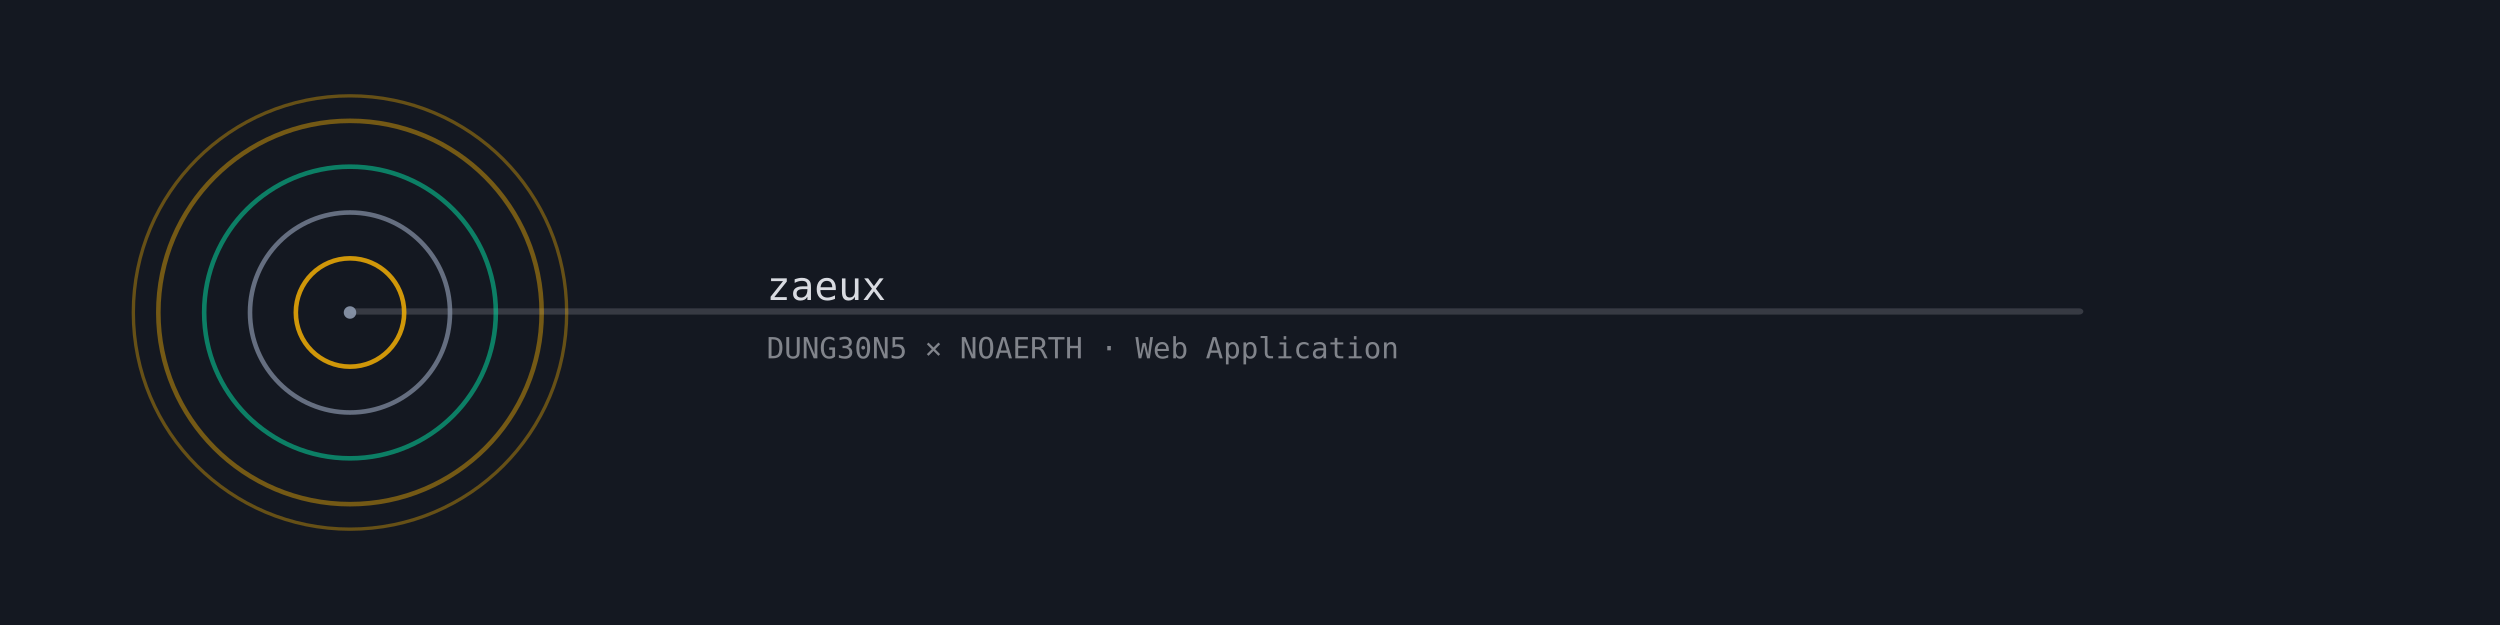
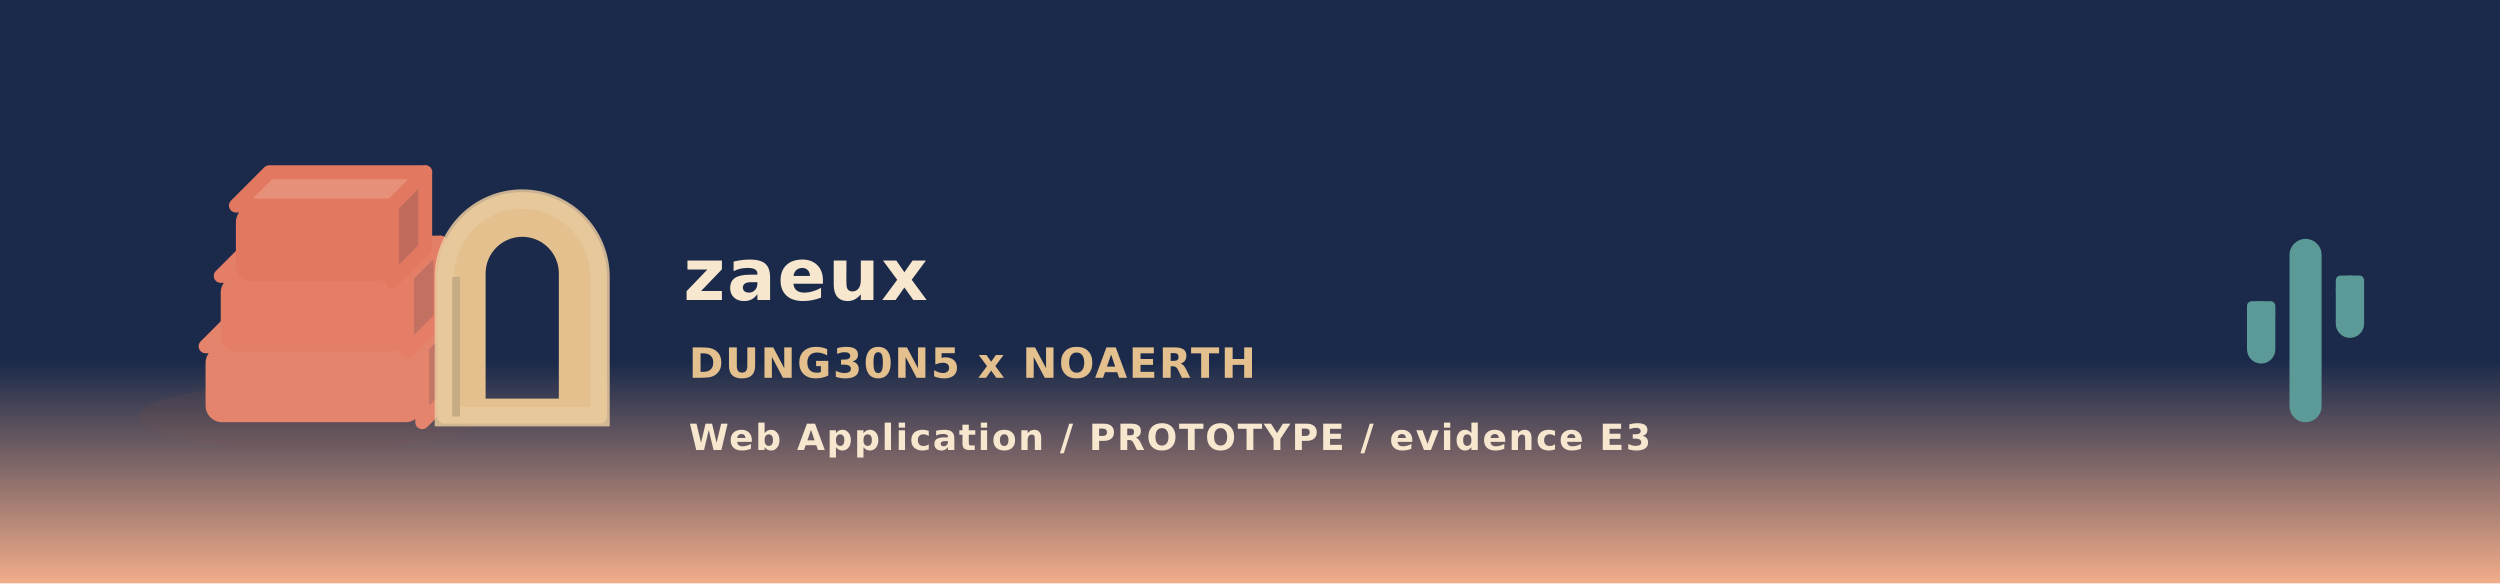
- <svg xmlns="http://www.w3.org/2000/svg" viewBox="0 0 1200 300" width="1200" height="300" role="img" aria-label="zaeux identity object">
-   <rect width="1200" height="300" fill="#141821" />
-   <defs>
-     <linearGradient id="gft" x1="0" y1="0" x2="1" y2="1">
-       <stop offset="0%" stop-color="#ffb703" />
-       <stop offset="100%" stop-color="#8d99ae" />
-     </linearGradient>
-   </defs>
-   <rect x="168.00" y="148.00" width="832.00" height="3.00" rx="2.00" fill="rgba(238,241,246,0.160)" opacity="1.00" />
-   <circle cx="168.00" cy="150.00" r="26.00" fill="none" stroke="rgba(255,183,3,0.800)" stroke-width="2.20" opacity="1.00" />
-   <circle cx="168.00" cy="150.00" r="48.00" fill="none" stroke="rgba(141,153,174,0.670)" stroke-width="2.20" opacity="1.00" />
-   <circle cx="168.00" cy="150.00" r="70.00" fill="none" stroke="rgba(6,214,160,0.540)" stroke-width="2.20" opacity="1.00" />
-   <circle cx="168.00" cy="150.00" r="92.00" fill="none" stroke="rgba(255,183,3,0.410)" stroke-width="2.20" opacity="1.00" />
+ <svg xmlns="http://www.w3.org/2000/svg" width="900" height="210" viewBox="0 0 900 210" role="img" aria-label="zaeux - identity object">
+   <linearGradient id="skyf" x1="0" y1="0" x2="0" y2="1">
+     <stop offset="0" stop-color="#1b2a4a" />
+     <stop offset="0.62" stop-color="#1b2a4a" />
+     <stop offset="1" stop-color="#f3ad8a" />
+   </linearGradient>
+   <rect width="900" height="210" fill="url(#skyf)" />
+   <rect x="0" y="352" width="900" height="-142" fill="#e3c08d" />
+   <rect x="0" y="352" width="900" height="3" fill="#e6c596" />
+   <ellipse cx="112" cy="150" rx="62" ry="12" fill="rgba(138,90,68,0.11)" />
  <g>
-     <circle cx="168.00" cy="150.00" r="104.00" fill="none" stroke="rgba(255,183,3,0.350)" stroke-width="1.60" opacity="1.00" />
-     <animate attributeName="opacity" values="0.25;1.0;0.25" dur="17.8s" begin="0s" repeatCount="indefinite" />
+     <path d="M74,124.67 L152,124.67 L164,112.67 L86,112.67 Z" fill="#e99a82" stroke="#e5846c" stroke-width="5" stroke-linejoin="round" />
+     <path d="M152,124.67 L164,112.67 L164,140 L152,152 Z" fill="#c37566" stroke="#e5846c" stroke-width="5" stroke-linejoin="round" />
+     <rect x="74" y="124.67" width="78" height="27.33" rx="6" fill="#e5846c" />
+     <path d="M79.46,99.33 L146.54,99.33 L158.54,87.33 L91.46,87.33 Z" fill="#e8957d" stroke="#e47e66" stroke-width="5" stroke-linejoin="round" />
+     <path d="M146.54,99.33 L158.54,87.33 L158.54,114.67 L146.54,126.67 Z" fill="#c27061" stroke="#e47e66" stroke-width="5" stroke-linejoin="round" />
+     <rect x="79.46" y="99.33" width="67.08" height="27.33" rx="6" fill="#e47e66" />
+     <path d="M84.92,74 L141.08,74 L153.08,62 L96.92,62 Z" fill="#e79079" stroke="#e37861" stroke-width="5" stroke-linejoin="round" />
+     <path d="M141.08,74 L153.08,62 L153.08,89.33 L141.08,101.33 Z" fill="#c16b5d" stroke="#e37861" stroke-width="5" stroke-linejoin="round" />
+     <rect x="84.92" y="74" width="56.16" height="27.33" rx="6" fill="#e37861" />
+     <animate attributeName="opacity" values="0.72;1;0.72" dur="6s" begin="0s" repeatCount="indefinite" />
  </g>
-   <circle cx="168" cy="150" r="3" fill="rgba(141,153,174,0.900)">
-     <animate attributeName="opacity" values="0.35;0.95;0.35" dur="17.8s" begin="0s" repeatCount="indefinite" />
-   </circle>
-   <text x="368" y="144" font-family="ui-monospace,Menlo,monospace" font-size="19" fill="rgba(238,241,246,0.900)">zaeux</text>
-   <text x="368" y="172" font-family="ui-monospace,Menlo,monospace" font-size="14" fill="rgba(238,241,246,0.500)">DUNG30N5 × NOAERTH · Web Application</text>
+   <path d="M160,150 L160,99.68 A28,28 0 0 1 216,99.68 L216,150 Z M172.32,146 L172.32,98.43 A15.68,15.68 0 0 1 203.68,98.43 L203.68,146 Z" fill="#e3c08d" fill-rule="evenodd" stroke="#e3c08d" stroke-width="5" stroke-linejoin="round" />
+   <path d="M160,150 L160,99.68 A28,28 0 0 1 216,99.68 L216,150 Z" fill="none" stroke="#e8c99d" stroke-width="7" stroke-linecap="round" opacity="0.85" />
+   <rect x="162.8" y="99.68" width="2.8" height="50.32" fill="#c7ab84" />
+   <text x="246" y="108" font-family="Verdana,DejaVu Sans,sans-serif" font-size="26" font-weight="700" letter-spacing="0.6" fill="#f6e7ce" text-anchor="start">zaeux</text>
+   <text x="248" y="136" font-family="Verdana,DejaVu Sans,sans-serif" font-size="15" font-weight="700" letter-spacing="0.6" fill="#e3c08d" text-anchor="start">DUNG30N5 x NOAERTH</text>
+   <text x="248" y="162" font-family="Verdana,DejaVu Sans,sans-serif" font-size="13" font-weight="700" letter-spacing="0.6" fill="#f6e7ce" text-anchor="start">Web Application  /  PROTOTYPE  /  evidence E3</text>
+   <rect x="824.22" y="86" width="11.56" height="66" rx="5.78" fill="#5b9a97" />
+   <rect x="808.92" y="108.44" width="10.2" height="22.44" rx="5.1" fill="#5b9a97" />
+   <rect x="808.92" y="108.44" width="10.2" height="6.6" rx="1.7" fill="#5b9a97" />
+   <rect x="840.88" y="99.2" width="10.2" height="22.44" rx="5.1" fill="#5b9a97" />
+   <rect x="840.88" y="99.2" width="10.2" height="6.6" rx="1.7" fill="#5b9a97" />
</svg>
